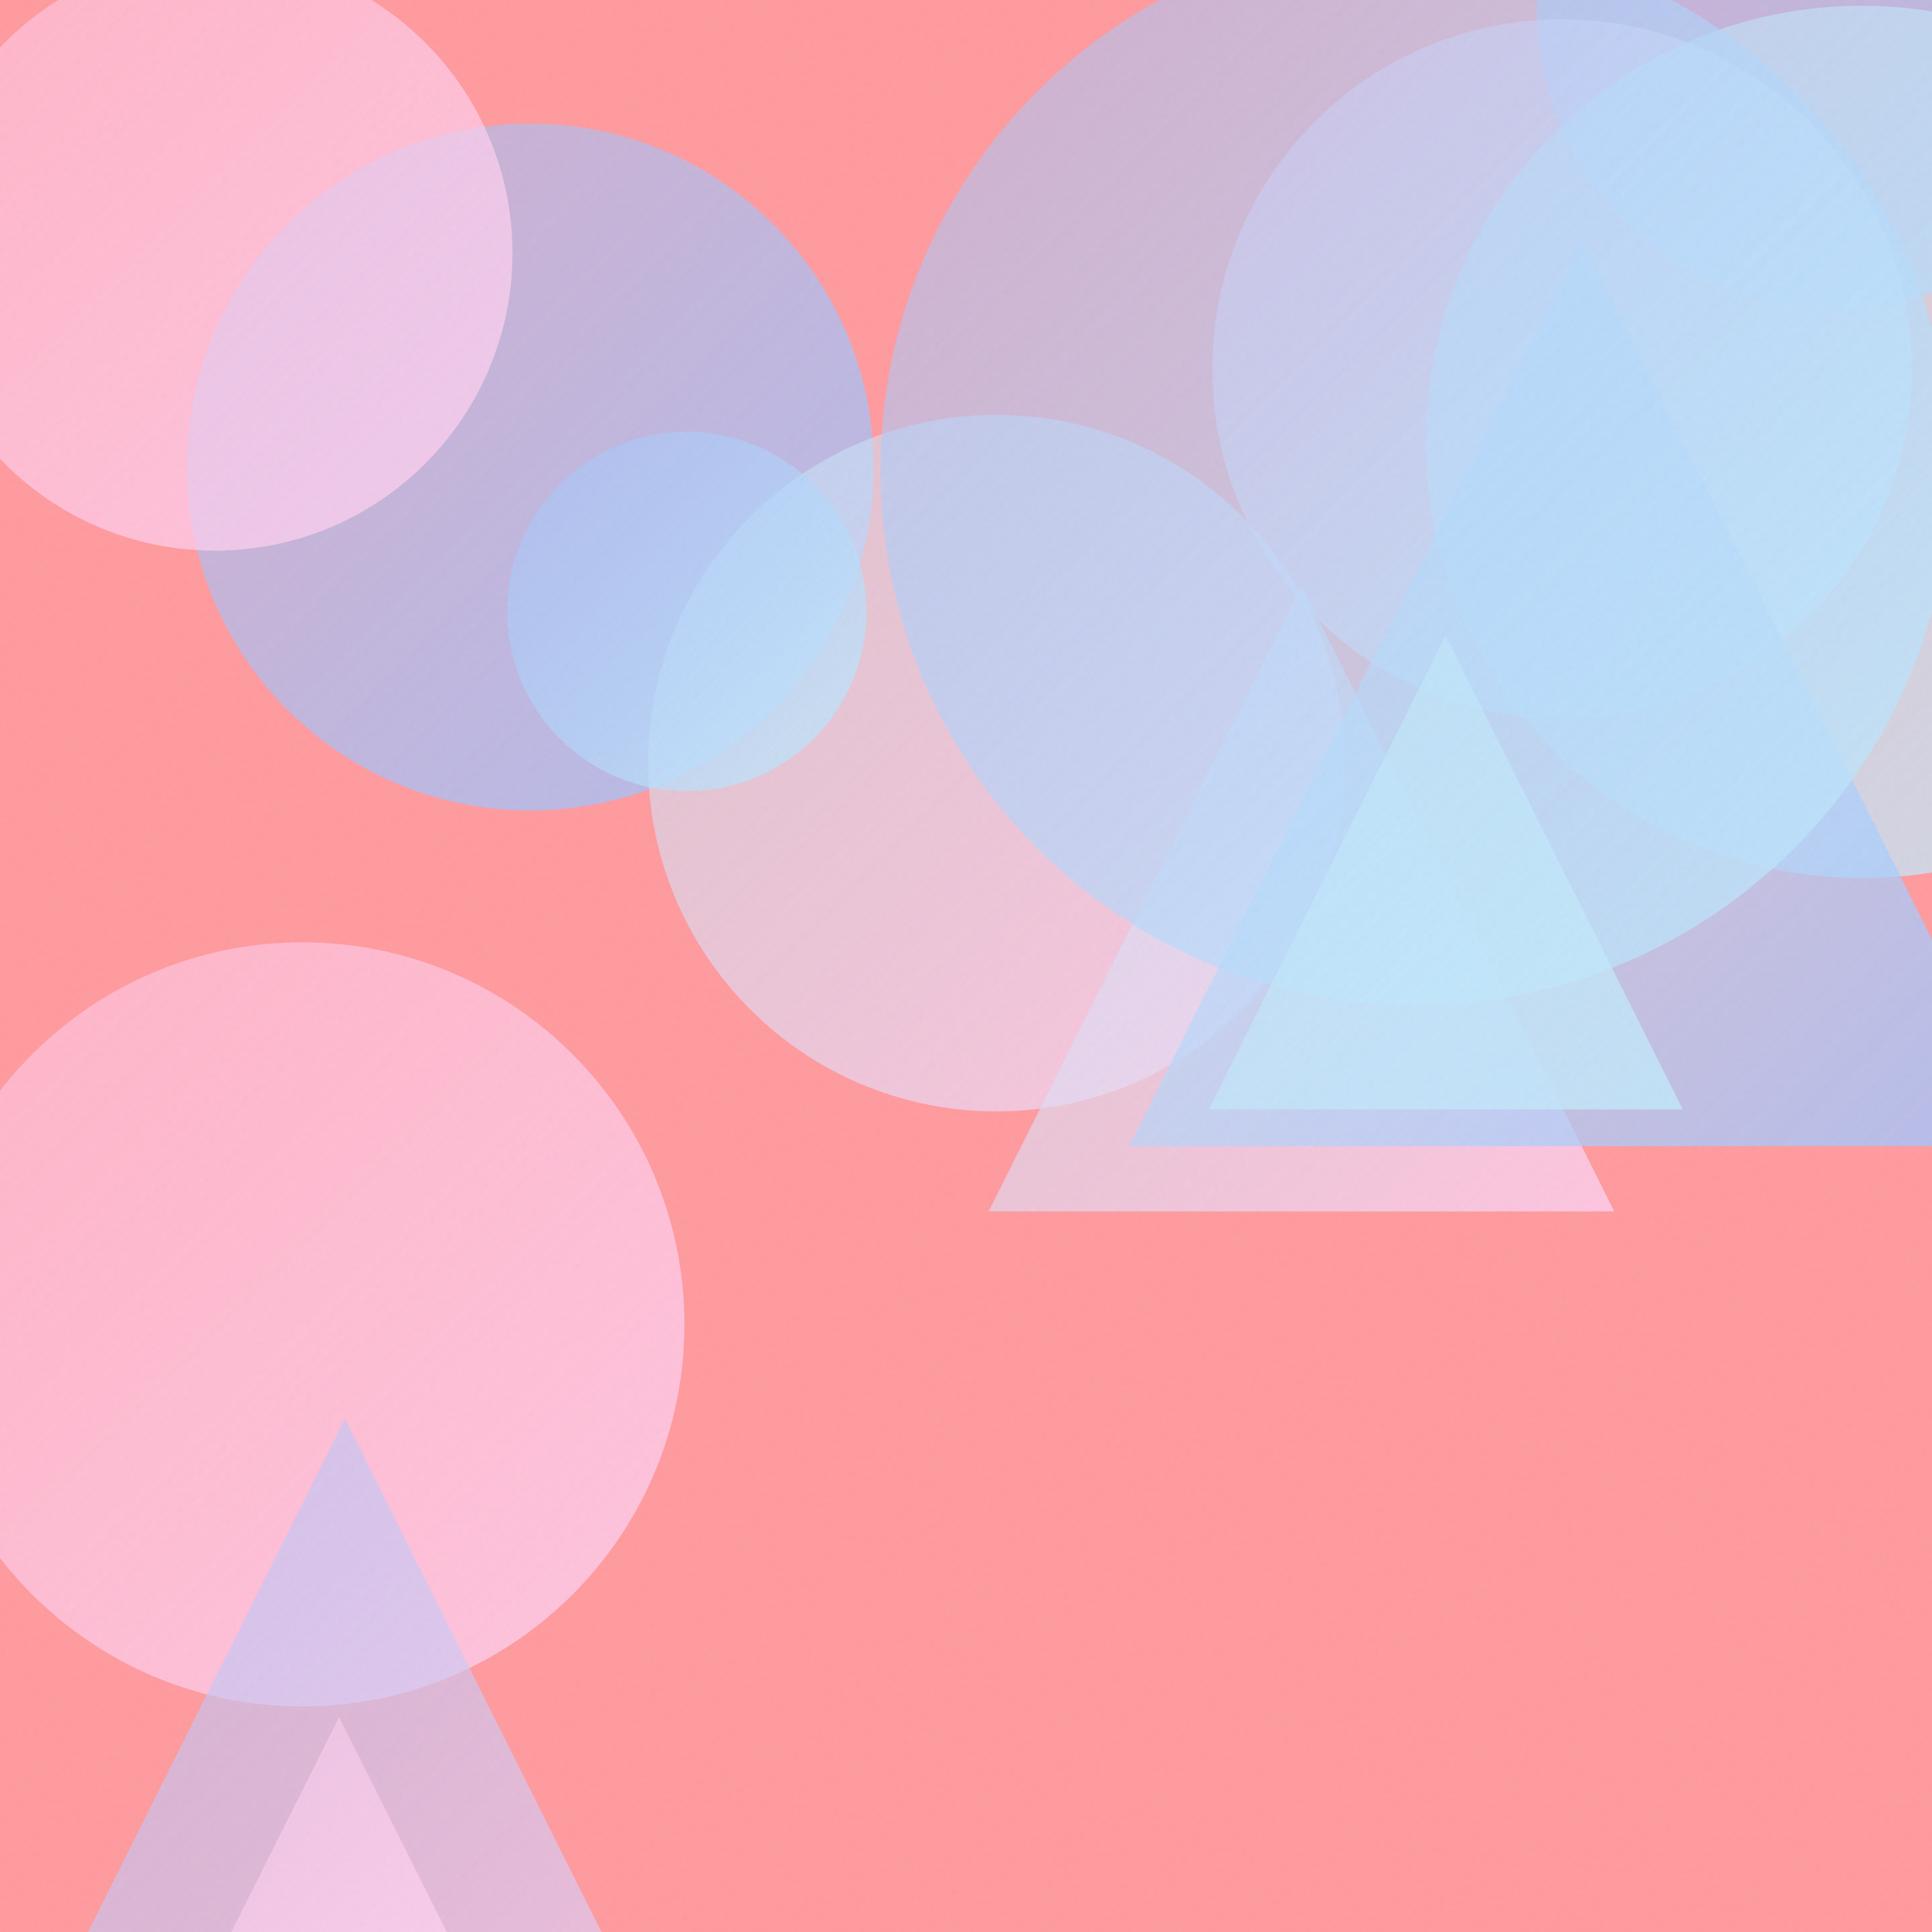
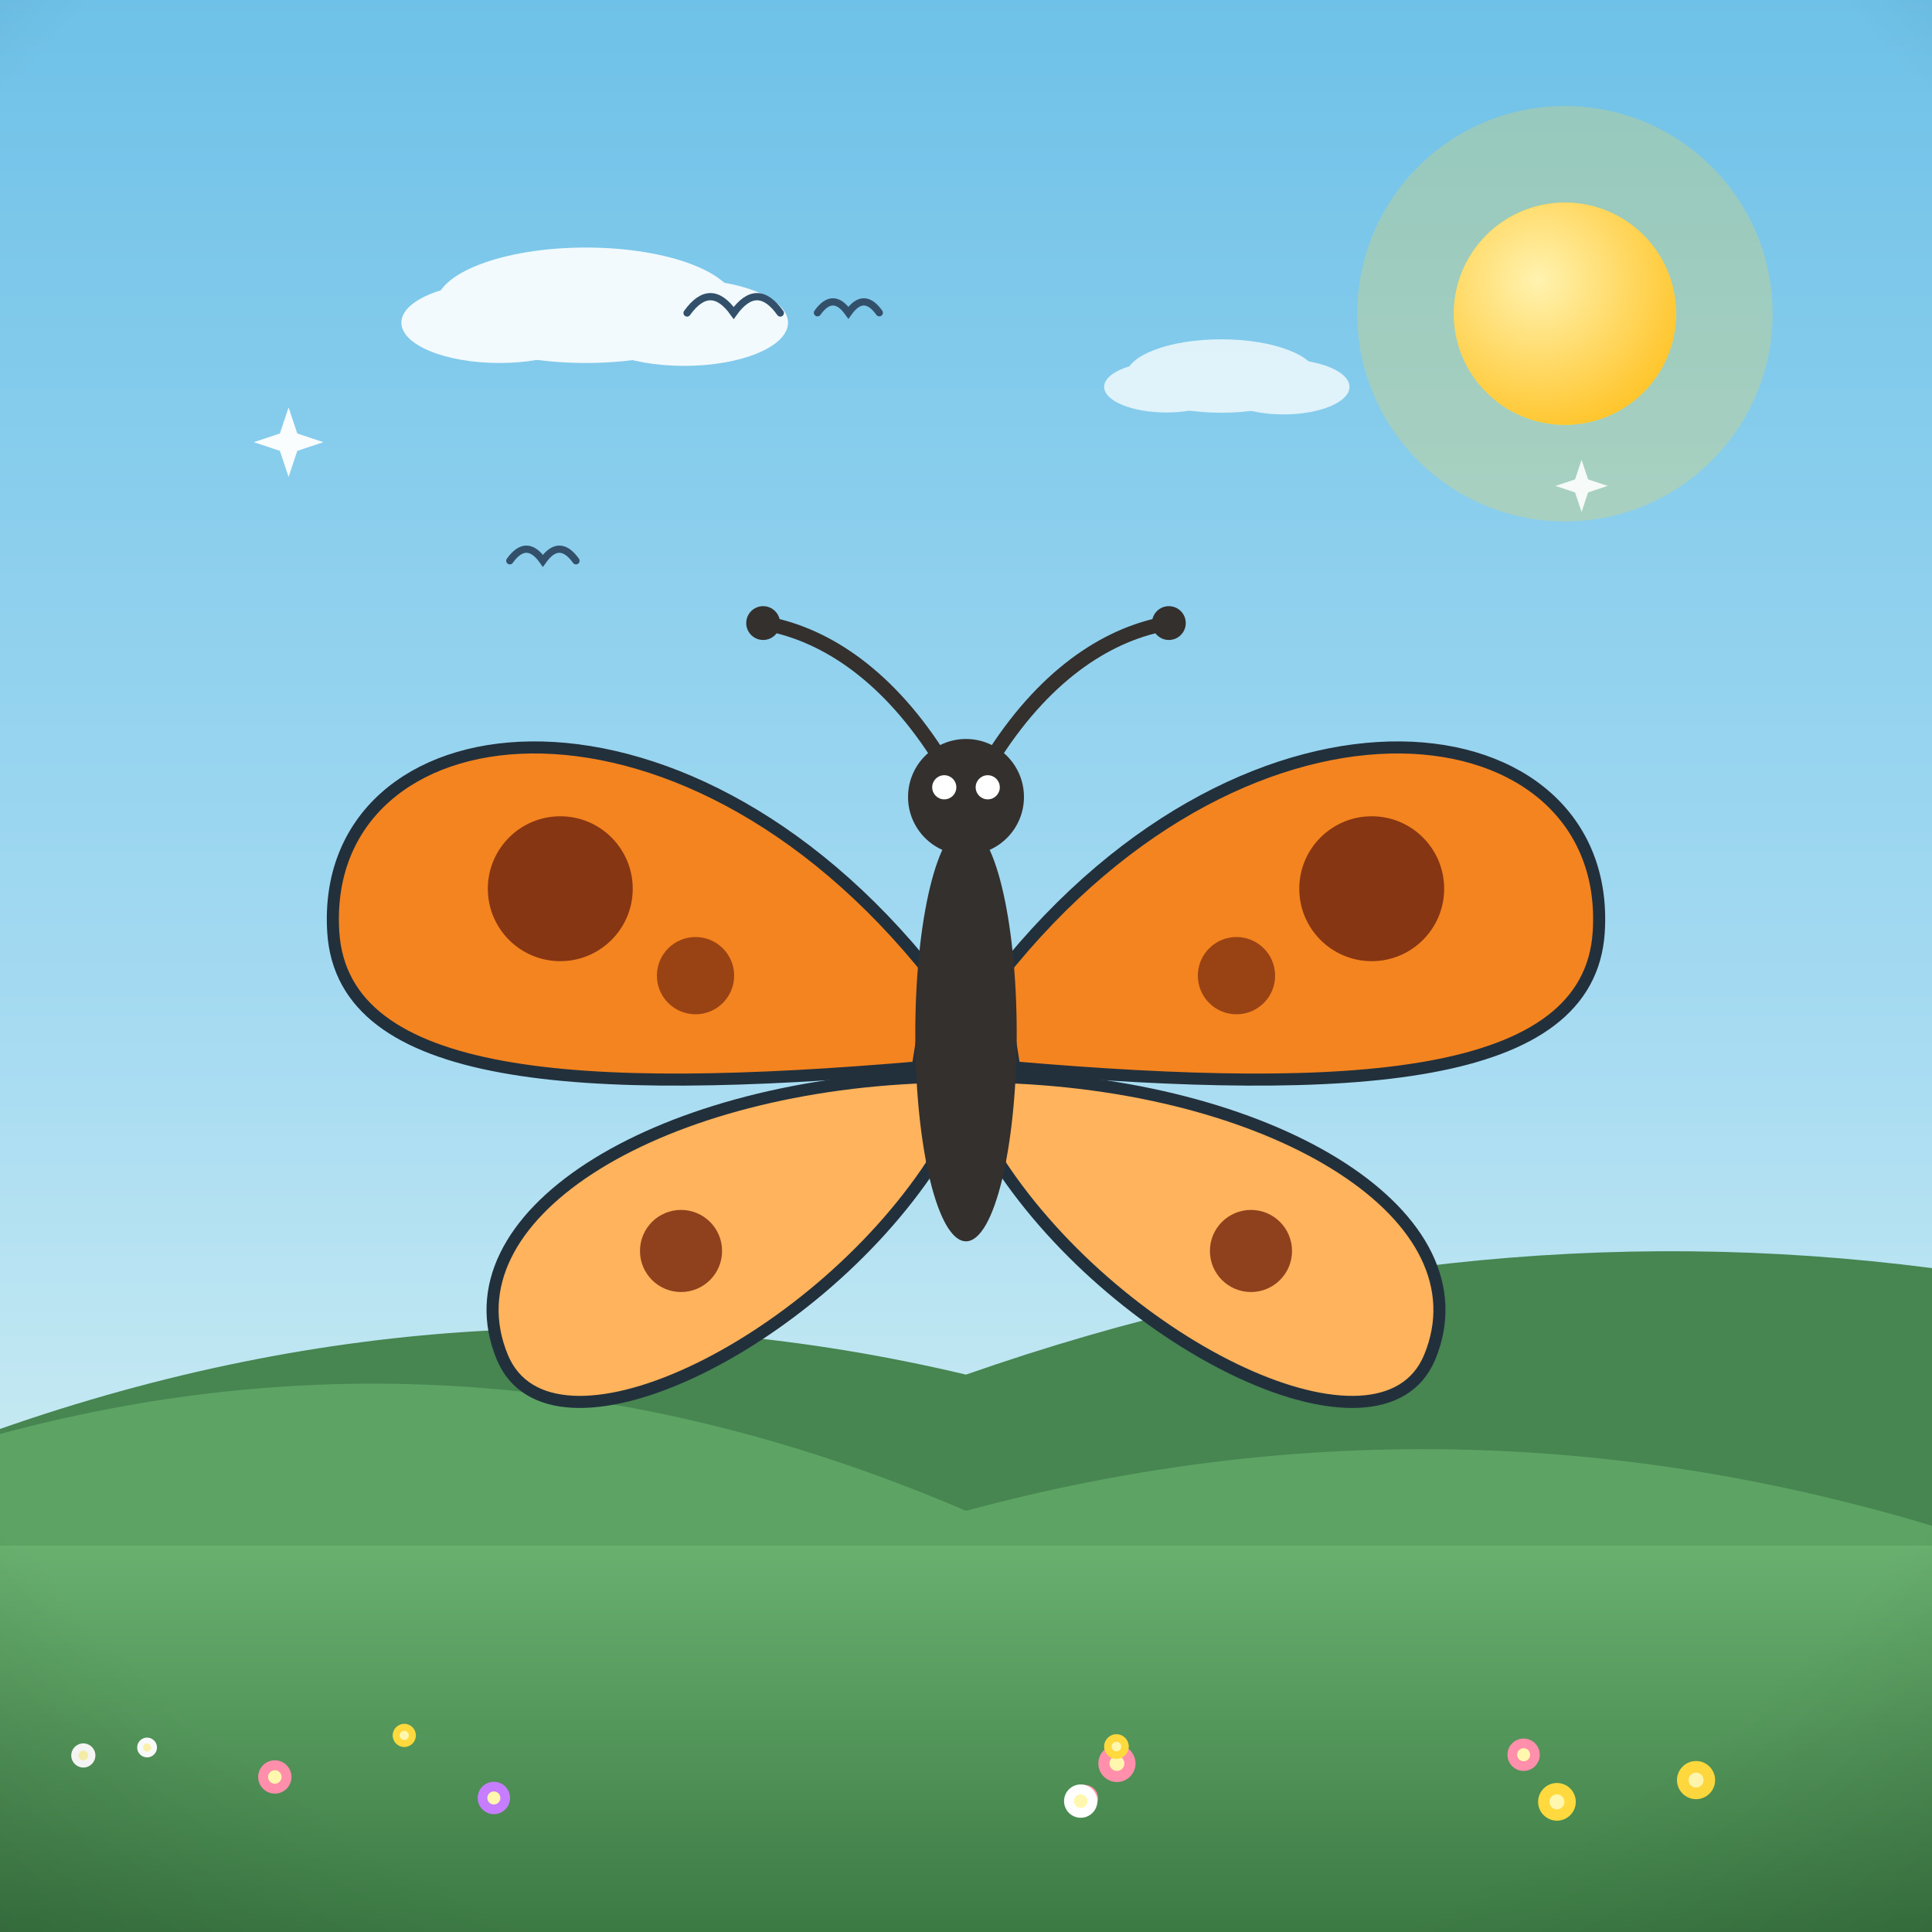
- <svg xmlns="http://www.w3.org/2000/svg" viewBox="0 0 400 400">
+ <svg xmlns="http://www.w3.org/2000/svg" viewBox="0 0 800 800">
  <defs>
-     <linearGradient id="g0" x1="-16.5" y1="195.1" x2="141.7" y2="353.3" gradientUnits="userSpaceOnUse">
-       <stop offset="0" stop-color="#FECFEF" stop-opacity="0.5" />
-       <stop offset="1" stop-color="#FECFEF" stop-opacity="0.8" />
+     <linearGradient id="sky" x1="0" y1="0" x2="0" y2="1">
+       <stop offset="0" stop-color="#6ec1e8" />
+       <stop offset="0.55" stop-color="#a8dcf2" />
+       <stop offset="1" stop-color="#eafaf1" />
    </linearGradient>
-     <linearGradient id="g1" x1="318.1" y1="-59.8" x2="441.8" y2="63.8" gradientUnits="userSpaceOnUse">
-       <stop offset="0" stop-color="#A1C4FD" stop-opacity="0.5" />
-       <stop offset="1" stop-color="#A1C4FD" stop-opacity="0.8" />
+     <radialGradient id="sunG" cx="0.38" cy="0.35" r="0.9">
+       <stop offset="0" stop-color="#fff3b0" />
+       <stop offset="1" stop-color="#ffb703" />
+     </radialGradient>
+     <linearGradient id="ground" x1="0" y1="0" x2="0" y2="1">
+       <stop offset="0" stop-color="#69b06f" />
+       <stop offset="1" stop-color="#3c7a44" />
    </linearGradient>
-     <linearGradient id="g2" x1="-27.8" y1="293.7" x2="170.5" y2="492.0" gradientUnits="userSpaceOnUse">
-       <stop offset="0" stop-color="#A1C4FD" stop-opacity="0.5" />
-       <stop offset="1" stop-color="#FECFEF" stop-opacity="0.8" />
+     <linearGradient id="sea" x1="0" y1="0" x2="0" y2="1">
+       <stop offset="0" stop-color="#3d9bc4" />
+       <stop offset="1" stop-color="#1668a0" />
    </linearGradient>
-     <linearGradient id="g3" x1="45.7" y1="355.5" x2="94.7" y2="404.4" gradientUnits="userSpaceOnUse">
-       <stop offset="0" stop-color="#FECFEF" stop-opacity="0.5" />
-       <stop offset="1" stop-color="#FECFEF" stop-opacity="0.8" />
+     <linearGradient id="shade" x1="0" y1="0" x2="0" y2="1">
+       <stop offset="0" stop-color="#ffffff" stop-opacity="0.20" />
+       <stop offset="0.5" stop-color="#ffffff" stop-opacity="0" />
+       <stop offset="1" stop-color="#000000" stop-opacity="0.16" />
    </linearGradient>
-     <linearGradient id="g4" x1="38.7" y1="25.6" x2="180.9" y2="167.8" gradientUnits="userSpaceOnUse">
-       <stop offset="0" stop-color="#A1C4FD" stop-opacity="0.5" />
-       <stop offset="1" stop-color="#A1C4FD" stop-opacity="0.8" />
-     </linearGradient>
-     <linearGradient id="g5" x1="251.1" y1="4.0" x2="395.8" y2="148.8" gradientUnits="userSpaceOnUse">
-       <stop offset="0" stop-color="#FECFEF" stop-opacity="0.5" />
-       <stop offset="1" stop-color="#C2E9FB" stop-opacity="0.8" />
-     </linearGradient>
-     <linearGradient id="g6" x1="-17.1" y1="-9.2" x2="106.1" y2="114.0" gradientUnits="userSpaceOnUse">
-       <stop offset="0" stop-color="#FECFEF" stop-opacity="0.5" />
-       <stop offset="1" stop-color="#FECFEF" stop-opacity="0.8" />
-     </linearGradient>
-     <linearGradient id="g7" x1="134.2" y1="85.9" x2="278.4" y2="230.1" gradientUnits="userSpaceOnUse">
-       <stop offset="0" stop-color="#C2E9FB" stop-opacity="0.5" />
-       <stop offset="1" stop-color="#FECFEF" stop-opacity="0.8" />
-     </linearGradient>
-     <linearGradient id="g8" x1="104.9" y1="89.4" x2="179.4" y2="163.8" gradientUnits="userSpaceOnUse">
-       <stop offset="0" stop-color="#A1C4FD" stop-opacity="0.5" />
-       <stop offset="1" stop-color="#C2E9FB" stop-opacity="0.8" />
-     </linearGradient>
-     <linearGradient id="g9" x1="295.1" y1="1.2" x2="475.8" y2="181.8" gradientUnits="userSpaceOnUse">
-       <stop offset="0" stop-color="#C2E9FB" stop-opacity="0.5" />
-       <stop offset="1" stop-color="#C2E9FB" stop-opacity="0.8" />
-     </linearGradient>
-     <linearGradient id="g10" x1="204.7" y1="121.3" x2="334.2" y2="250.8" gradientUnits="userSpaceOnUse">
-       <stop offset="0" stop-color="#C2E9FB" stop-opacity="0.5" />
-       <stop offset="1" stop-color="#FECFEF" stop-opacity="0.8" />
-     </linearGradient>
-     <linearGradient id="g11" x1="233.8" y1="49.7" x2="421.4" y2="237.3" gradientUnits="userSpaceOnUse">
-       <stop offset="0" stop-color="#C2E9FB" stop-opacity="0.5" />
-       <stop offset="1" stop-color="#A1C4FD" stop-opacity="0.8" />
-     </linearGradient>
-     <linearGradient id="g12" x1="182.3" y1="-13.5" x2="403.9" y2="208.0" gradientUnits="userSpaceOnUse">
-       <stop offset="0" stop-color="#A1C4FD" stop-opacity="0.5" />
-       <stop offset="1" stop-color="#C2E9FB" stop-opacity="0.8" />
-     </linearGradient>
-     <linearGradient id="g13" x1="250.3" y1="131.6" x2="348.4" y2="229.7" gradientUnits="userSpaceOnUse">
-       <stop offset="0" stop-color="#C2E9FB" stop-opacity="0.5" />
-       <stop offset="1" stop-color="#C2E9FB" stop-opacity="0.8" />
-     </linearGradient>
-     <filter id="n">
-       <feTurbulence type="fractalNoise" baseFrequency="0.9" numOctaves="2" stitchTiles="stitch" />
-       <feColorMatrix type="saturate" values="0" />
-     </filter>
+     <radialGradient id="vig" cx="0.5" cy="0.42" r="0.85">
+       <stop offset="0.72" stop-color="#000000" stop-opacity="0" />
+       <stop offset="1" stop-color="#000000" stop-opacity="0.20" />
+     </radialGradient>
  </defs>
-   <rect width="400" height="400" fill="#FF9A9E" />
-   <circle cx="62.6" cy="274.2" r="79.1" fill="url(#g0)" />
-   <circle cx="380.0" cy="2.0" r="61.8" fill="url(#g1)" />
-   <path d="M 71.4 293.7 L 170.5 492.0 L -27.8 492.0 Z" fill="url(#g2)" />
-   <path d="M 70.2 355.5 L 94.7 404.4 L 45.7 404.4 Z" fill="url(#g3)" />
-   <circle cx="109.8" cy="96.7" r="71.1" fill="url(#g4)" />
-   <circle cx="323.4" cy="76.4" r="72.4" fill="url(#g5)" />
-   <circle cx="44.5" cy="52.4" r="61.6" fill="url(#g6)" />
-   <circle cx="206.3" cy="158.0" r="72.1" fill="url(#g7)" />
-   <circle cx="142.2" cy="126.6" r="37.2" fill="url(#g8)" />
-   <circle cx="385.5" cy="91.5" r="90.3" fill="url(#g9)" />
-   <path d="M 269.5 121.3 L 334.2 250.8 L 204.7 250.8 Z" fill="url(#g10)" />
-   <path d="M 327.6 49.7 L 421.4 237.3 L 233.8 237.3 Z" fill="url(#g11)" />
-   <circle cx="293.1" cy="97.3" r="110.8" fill="url(#g12)" />
-   <path d="M 299.3 131.6 L 348.4 229.7 L 250.3 229.7 Z" fill="url(#g13)" />
-   <rect width="400" height="400" filter="url(#n)" opacity="0.05" />
+   <rect width="800" height="800" fill="url(#sky)" />
+   <circle cx="648" cy="129.9" r="86" fill="#ffd93d" opacity="0.25" />
+   <circle cx="648" cy="129.9" r="46" fill="#ffd93d" />
+   <circle cx="648" cy="129.9" r="46" fill="url(#sunG)" />
+   <g fill="#ffffff" opacity="0.9">
+     <ellipse cx="242.6" cy="126.4" rx="62.2" ry="23.9" />
+     <ellipse cx="206.8" cy="133.6" rx="40.6" ry="16.7" />
+     <ellipse cx="283.3" cy="133.6" rx="43" ry="17.9" />
+   </g>
+   <g fill="#ffffff" opacity="0.75">
+     <ellipse cx="505.7" cy="155.7" rx="39.4" ry="15.2" />
+     <ellipse cx="483" cy="160.2" rx="25.8" ry="10.6" />
+     <ellipse cx="531.5" cy="160.2" rx="27.3" ry="11.4" />
+   </g>
+   <path d="M0 684 L0 591.7 Q 200 521.7 400 569.2 Q 600 499.2 800 525.1 L800 684 Z" fill="#478551" />
+   <path d="M0 730 L0 593.8 Q 200 539.8 400 625.6 Q 600 571.6 800 631.8 L800 730 Z" fill="#5da464" />
+   <rect y="640" width="800" height="160" fill="url(#ground)" />
+   <path d="M 284.5 129.6 Q 294.2 116.1 303.8 129.6 Q 313.5 116.1 323.1 129.6" fill="none" stroke="#33506b" stroke-width="3" stroke-linecap="round" />
+   <path d="M 211.1 232.2 Q 218 222.6 224.8 232.2 Q 231.6 222.6 238.5 232.2" fill="none" stroke="#33506b" stroke-width="3" stroke-linecap="round" />
+   <path d="M 338.5 129.5 Q 344.9 120.5 351.3 129.5 Q 357.7 120.5 364.1 129.5" fill="none" stroke="#33506b" stroke-width="3" stroke-linecap="round" />
+   <g transform="translate(400 0) scale(-1 1) translate(-400 0)">
+     <g transform="translate(400 420) scale(1 1)">
+       <path d="M -14 -16 C -120 -150 -268 -128 -262 -34 C -258 28 -160 34 -20 22 Z" fill="#f4841f" stroke="#22303c" stroke-width="5" stroke-linejoin="round" />
+       <path d="M -16 26 C -130 30 -216 84 -192 142 C -172 190 -64 138 -14 62 Z" fill="#ffb35c" stroke="#22303c" stroke-width="5" stroke-linejoin="round" />
+       <circle cx="-168" cy="-52" r="30" fill="#7b2d12" opacity="0.9" />
+       <circle cx="-112" cy="-16" r="16" fill="#7b2d12" opacity="0.75" />
+       <circle cx="-118" cy="98" r="17" fill="#7b2d12" opacity="0.85" />
+     </g>
+     <g transform="translate(400 420) scale(-1 1)">
+       <path d="M -14 -16 C -120 -150 -268 -128 -262 -34 C -258 28 -160 34 -20 22 Z" fill="#f4841f" stroke="#22303c" stroke-width="5" stroke-linejoin="round" />
+       <path d="M -16 26 C -130 30 -216 84 -192 142 C -172 190 -64 138 -14 62 Z" fill="#ffb35c" stroke="#22303c" stroke-width="5" stroke-linejoin="round" />
+       <circle cx="-168" cy="-52" r="30" fill="#7b2d12" opacity="0.9" />
+       <circle cx="-112" cy="-16" r="16" fill="#7b2d12" opacity="0.75" />
+       <circle cx="-118" cy="98" r="17" fill="#7b2d12" opacity="0.85" />
+     </g>
+     <ellipse cx="400" cy="428" rx="21" ry="86" fill="#33302e" />
+     <circle cx="400" cy="330" r="24" fill="#33302e" />
+     <path d="M388 312 C 366 278 340 262 316 258 M412 312 C 434 278 460 262 484 258" stroke="#33302e" stroke-width="6" fill="none" stroke-linecap="round" />
+     <circle cx="316" cy="258" r="7" fill="#33302e" />
+     <circle cx="484" cy="258" r="7" fill="#33302e" />
+     <circle cx="391" cy="326" r="5" fill="#ffffff" />
+     <circle cx="409" cy="326" r="5" fill="#ffffff" />
+     <circle cx="350.8" cy="744.6" r="5.5" fill="#ff8fab" />
+     <circle cx="350.8" cy="744.6" r="2.2" fill="#fff7ae" />
+     <circle cx="739.1" cy="723.6" r="4.1" fill="#ffffff" />
+     <circle cx="739.1" cy="723.6" r="1.7" fill="#fff7ae" />
+     <circle cx="765.5" cy="726.9" r="5" fill="#ffffff" />
+     <circle cx="765.5" cy="726.9" r="2" fill="#fff7ae" />
+     <circle cx="352.5" cy="745.8" r="6.9" fill="#ffffff" />
+     <circle cx="352.5" cy="745.8" r="2.8" fill="#fff7ae" />
+     <circle cx="337.5" cy="730.2" r="7.7" fill="#ff8fab" />
+     <circle cx="337.5" cy="730.2" r="3.1" fill="#fff7ae" />
+     <circle cx="97.7" cy="737.1" r="7.9" fill="#ffd93d" />
+     <circle cx="97.7" cy="737.1" r="3.1" fill="#fff7ae" />
+     <circle cx="632.6" cy="718.6" r="4.8" fill="#ffd93d" />
+     <circle cx="632.6" cy="718.6" r="1.9" fill="#fff7ae" />
+     <circle cx="595.5" cy="744.5" r="6.7" fill="#c77dff" />
+     <circle cx="595.5" cy="744.5" r="2.7" fill="#fff7ae" />
+     <circle cx="169.1" cy="726.6" r="6.7" fill="#ff8fab" />
+     <circle cx="169.1" cy="726.6" r="2.7" fill="#fff7ae" />
+     <circle cx="155.3" cy="746.1" r="7.8" fill="#ffd93d" />
+     <circle cx="155.3" cy="746.1" r="3.1" fill="#fff7ae" />
+     <circle cx="337.7" cy="723.2" r="5.1" fill="#ffd93d" />
+     <circle cx="337.7" cy="723.2" r="2" fill="#fff7ae" />
+     <circle cx="686.2" cy="735.8" r="6.9" fill="#ff8fab" />
+     <circle cx="686.2" cy="735.8" r="2.8" fill="#fff7ae" />
+   </g>
+   <path d="M 119.5 168.7 L 123.1 179.5 L 133.9 183.1 L 123.1 186.7 L 119.5 197.5 L 115.9 186.7 L 105.1 183.1 L 115.9 179.5 Z" fill="#ffffff" opacity="0.95" />
+   <path d="M 654.9 190.4 L 657.6 198.5 L 665.7 201.2 L 657.6 203.9 L 654.9 212 L 652.2 203.9 L 644.1 201.2 L 652.2 198.5 Z" fill="#ffffff" opacity="0.9" />
+   <rect width="800" height="800" fill="url(#vig)" />
</svg>
